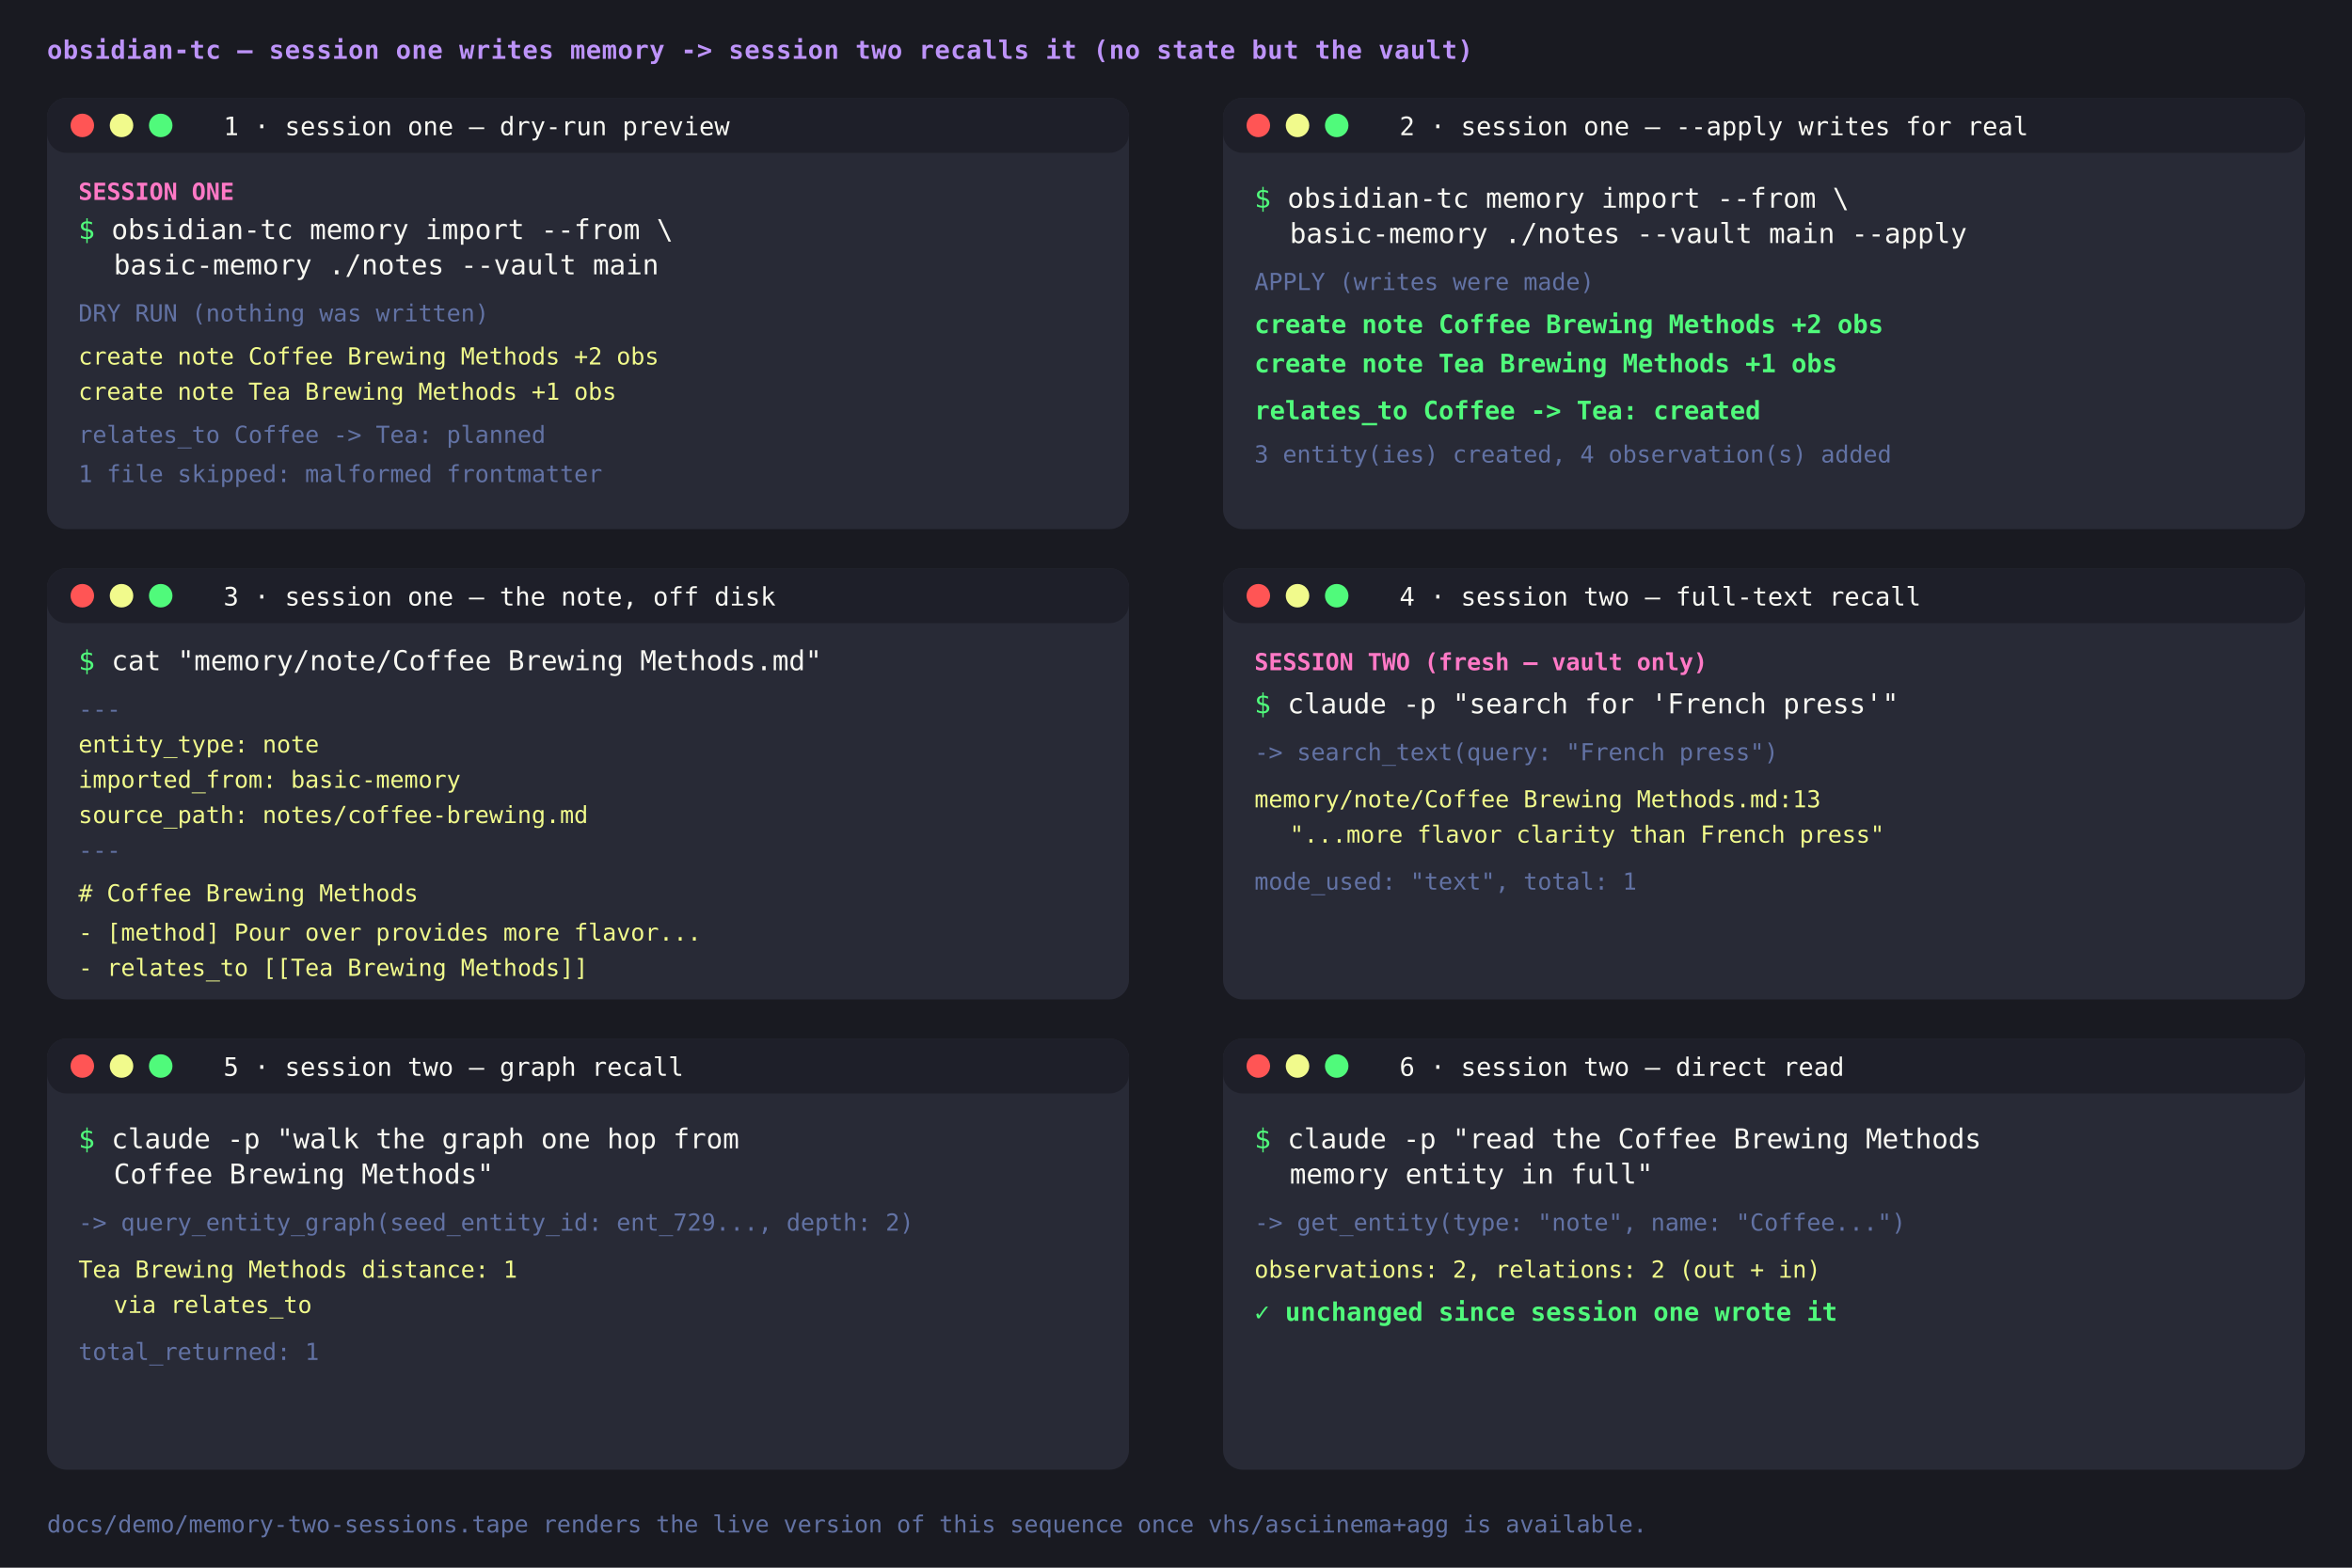
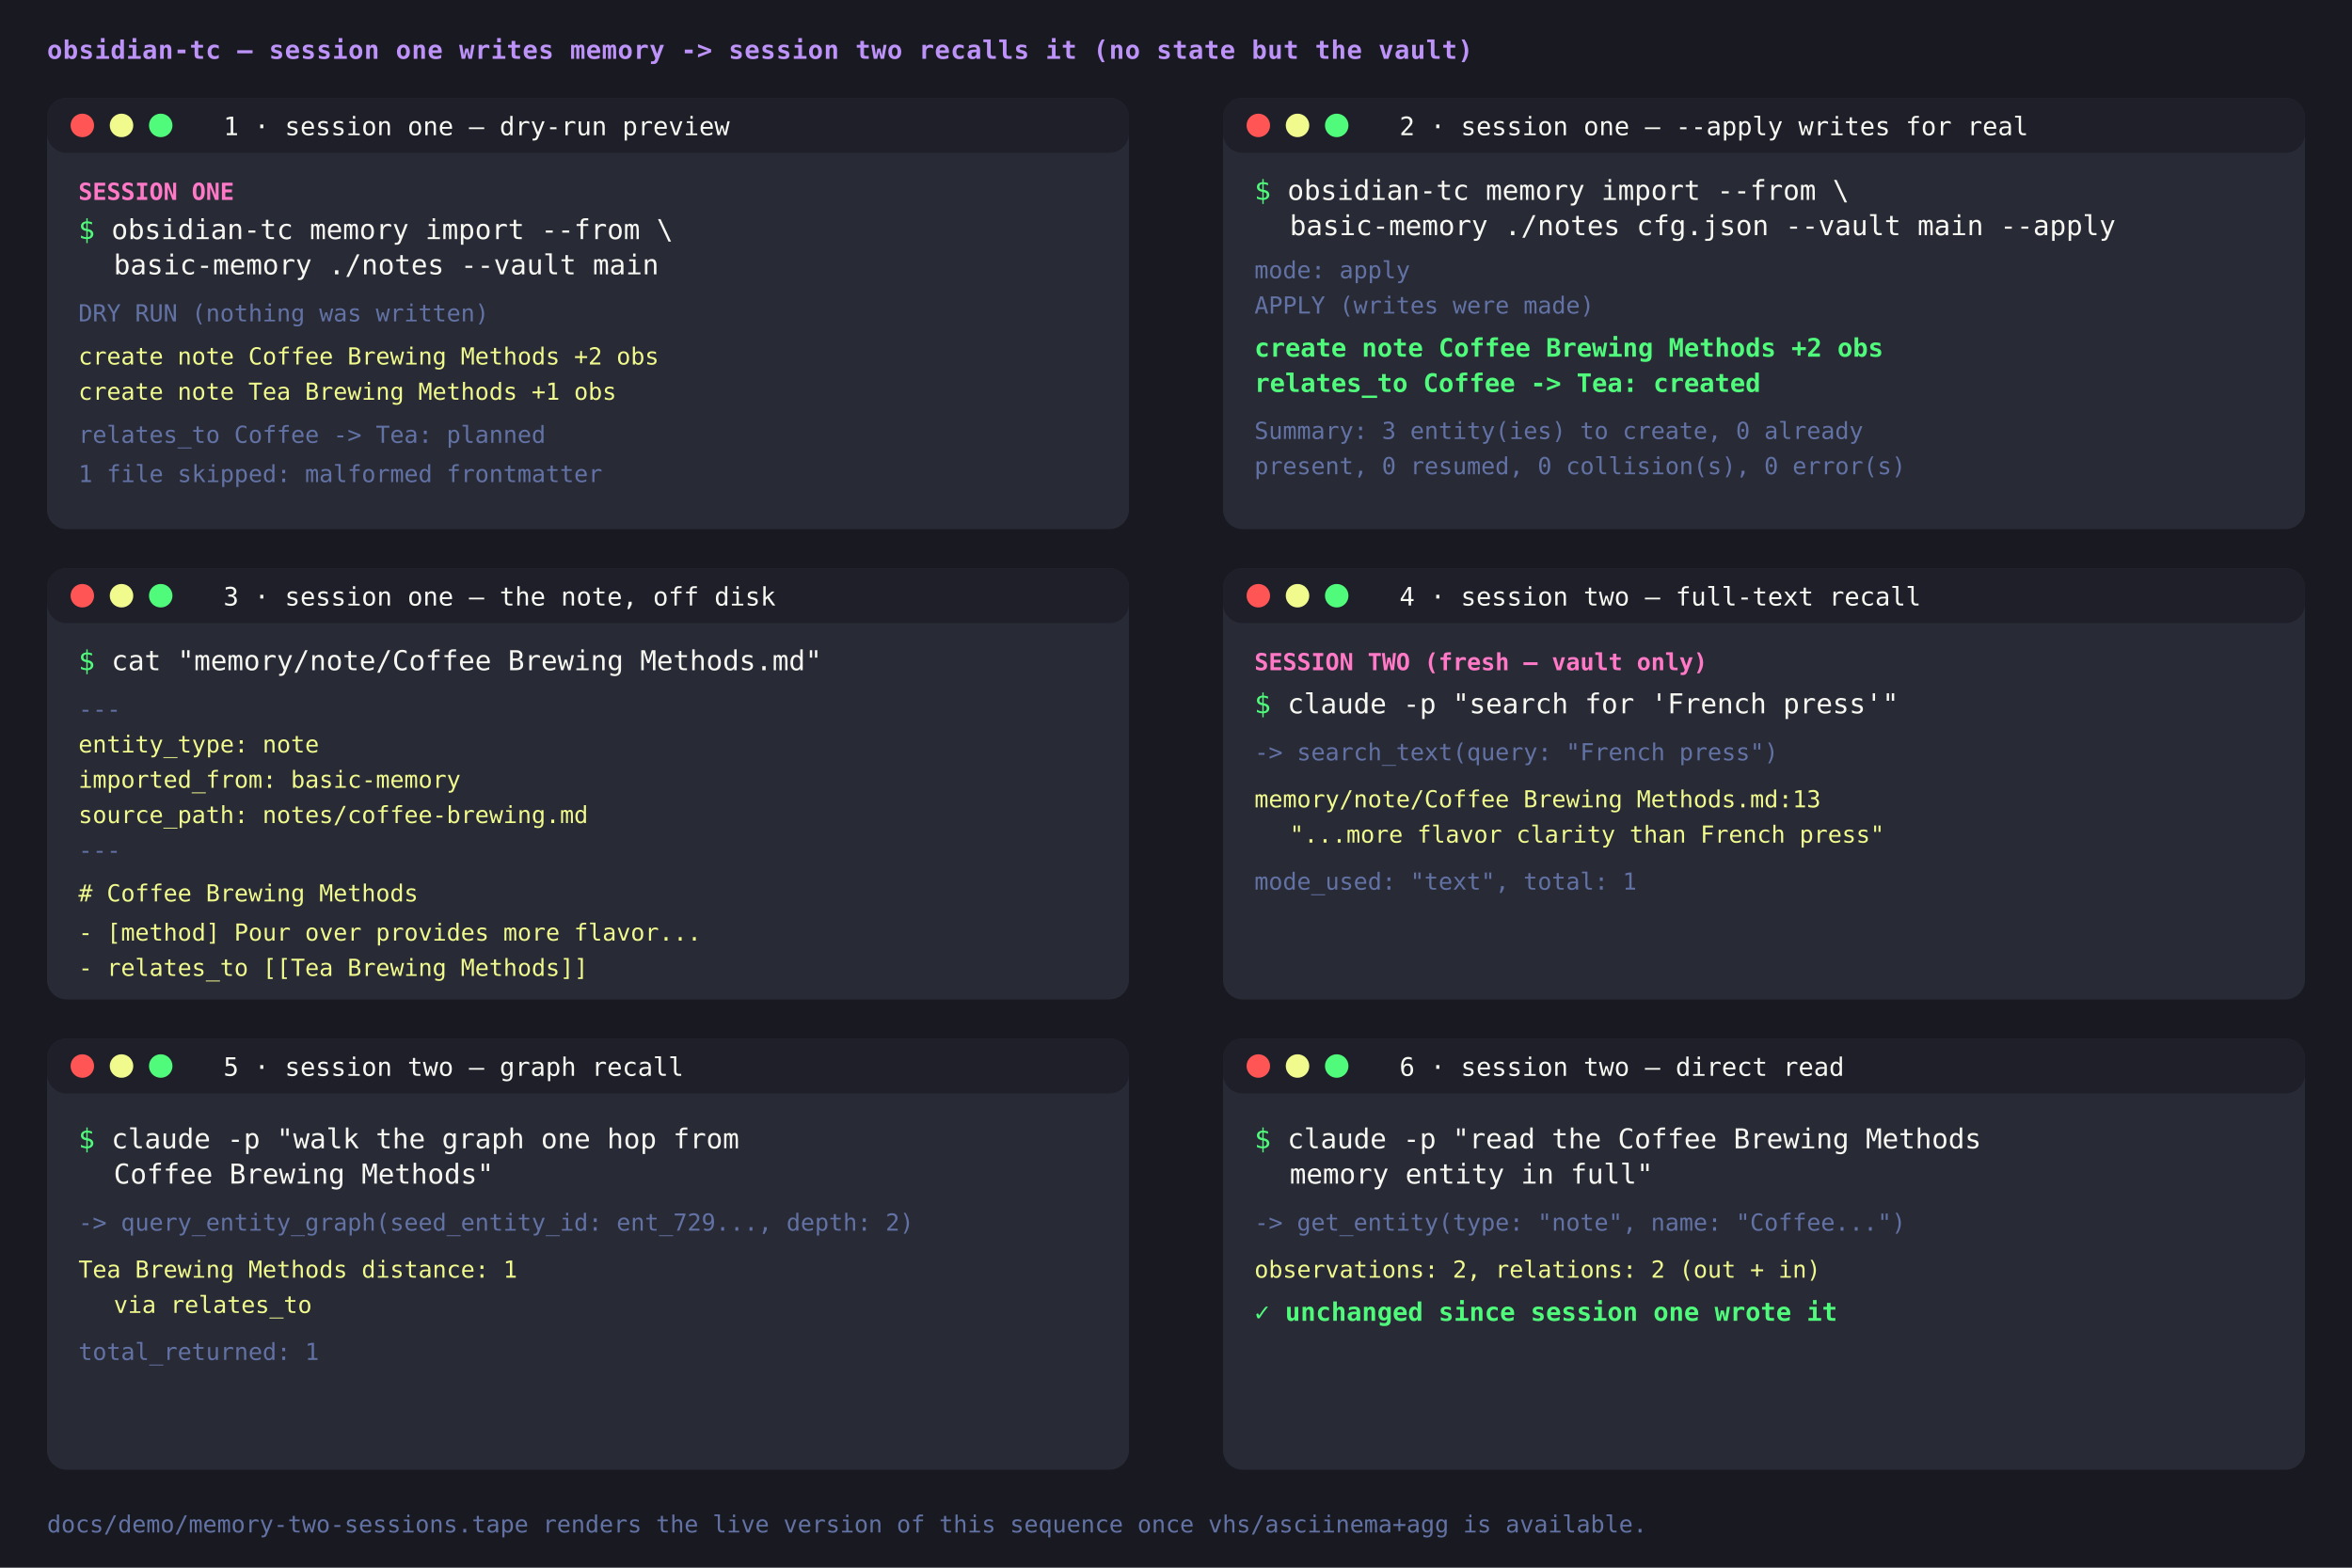
<svg xmlns="http://www.w3.org/2000/svg" viewBox="0 0 1200 800" font-family="'JetBrains Mono','Fira Code',ui-monospace,monospace">
  <defs>
    <style>
      .bg { fill: #282a36; }
      .bar { fill: #1e1f29; }
      .dot { r: 6; }
      .prompt { fill: #50fa7b; font-size: 14px; }
      .cmd { fill: #f8f8f2; font-size: 14px; }
      .out { fill: #6272a4; font-size: 12px; }
      .hit { fill: #f1fa8c; font-size: 12px; }
      .ok { fill: #50fa7b; font-size: 13px; font-weight: bold; }
      .caption { fill: #bd93f9; font-size: 13px; font-weight: bold; letter-spacing: 0.02em; }
      .panel-title { fill: #f8f8f2; font-size: 13px; }
      .section { fill: #ff79c6; font-size: 12px; font-weight: bold; }
    </style>
  </defs>
  <rect width="1200" height="800" fill="#191a21" />
  <text x="24" y="30" class="caption">obsidian-tc — session one writes memory -&gt; session two recalls it (no state but the vault)</text>
  <g transform="translate(24,50)">
    <rect class="bg" width="552" height="220" rx="10" />
    <rect class="bar" width="552" height="28" rx="10" />
    <circle class="dot" cx="18" cy="14" fill="#ff5555" />
    <circle class="dot" cx="38" cy="14" fill="#f1fa8c" />
    <circle class="dot" cx="58" cy="14" fill="#50fa7b" />
    <text x="90" y="19" class="panel-title">1 · session one — dry-run preview</text>
    <text x="16" y="52" class="section">SESSION ONE</text>
    <text x="16" y="72" class="prompt">$ <tspan class="cmd">obsidian-tc memory import --from \</tspan>
    </text>
    <text x="34" y="90" class="cmd">basic-memory ./notes --vault main</text>
    <text x="16" y="114" class="out">DRY RUN (nothing was written)</text>
    <text x="16" y="136" class="hit">create note Coffee Brewing Methods +2 obs</text>
    <text x="16" y="154" class="hit">create note Tea Brewing Methods    +1 obs</text>
    <text x="16" y="176" class="out">relates_to Coffee -&gt; Tea: planned</text>
    <text x="16" y="196" class="out">1 file skipped: malformed frontmatter</text>
  </g>
  <g transform="translate(624,50)">
    <rect class="bg" width="552" height="220" rx="10" />
    <rect class="bar" width="552" height="28" rx="10" />
    <circle class="dot" cx="18" cy="14" fill="#ff5555" />
    <circle class="dot" cx="38" cy="14" fill="#f1fa8c" />
    <circle class="dot" cx="58" cy="14" fill="#50fa7b" />
    <text x="90" y="19" class="panel-title">2 · session one — --apply writes for real</text>
-     <text x="16" y="56" class="prompt">$ <tspan class="cmd">obsidian-tc memory import --from \</tspan>
+     <text x="16" y="52" class="prompt">$ <tspan class="cmd">obsidian-tc memory import --from \</tspan>
    </text>
-     <text x="34" y="74" class="cmd">basic-memory ./notes --vault main --apply</text>
-     <text x="16" y="98" class="out">APPLY (writes were made)</text>
-     <text x="16" y="120" class="ok">create note Coffee Brewing Methods +2 obs</text>
-     <text x="16" y="140" class="ok">create note Tea Brewing Methods    +1 obs</text>
-     <text x="16" y="164" class="ok">relates_to Coffee -&gt; Tea: created</text>
-     <text x="16" y="186" class="out">3 entity(ies) created, 4 observation(s) added</text>
+     <text x="34" y="70" class="cmd">basic-memory ./notes cfg.json --vault main --apply</text>
+     <text x="16" y="92" class="out">mode: apply</text>
+     <text x="16" y="110" class="out">APPLY (writes were made)</text>
+     <text x="16" y="132" class="ok">create note Coffee Brewing Methods +2 obs</text>
+     <text x="16" y="150" class="ok">relates_to Coffee -&gt; Tea: created</text>
+     <text x="16" y="174" class="out">Summary: 3 entity(ies) to create, 0 already</text>
+     <text x="16" y="192" class="out">present, 0 resumed, 0 collision(s), 0 error(s)</text>
  </g>
  <g transform="translate(24,290)">
    <rect class="bg" width="552" height="220" rx="10" />
    <rect class="bar" width="552" height="28" rx="10" />
    <circle class="dot" cx="18" cy="14" fill="#ff5555" />
    <circle class="dot" cx="38" cy="14" fill="#f1fa8c" />
    <circle class="dot" cx="58" cy="14" fill="#50fa7b" />
    <text x="90" y="19" class="panel-title">3 · session one — the note, off disk</text>
    <text x="16" y="52" class="prompt">$ <tspan class="cmd">cat "memory/note/Coffee Brewing Methods.md"</tspan>
    </text>
    <text x="16" y="76" class="out">---</text>
    <text x="16" y="94" class="hit">entity_type: note</text>
    <text x="16" y="112" class="hit">imported_from: basic-memory</text>
    <text x="16" y="130" class="hit">source_path: notes/coffee-brewing.md</text>
    <text x="16" y="148" class="out">---</text>
    <text x="16" y="170" class="hit"># Coffee Brewing Methods</text>
    <text x="16" y="190" class="hit">- [method] Pour over provides more flavor...</text>
    <text x="16" y="208" class="hit">- relates_to [[Tea Brewing Methods]]</text>
  </g>
  <g transform="translate(624,290)">
    <rect class="bg" width="552" height="220" rx="10" />
    <rect class="bar" width="552" height="28" rx="10" />
    <circle class="dot" cx="18" cy="14" fill="#ff5555" />
    <circle class="dot" cx="38" cy="14" fill="#f1fa8c" />
    <circle class="dot" cx="58" cy="14" fill="#50fa7b" />
    <text x="90" y="19" class="panel-title">4 · session two — full-text recall</text>
    <text x="16" y="52" class="section">SESSION TWO (fresh — vault only)</text>
    <text x="16" y="74" class="prompt">$ <tspan class="cmd">claude -p "search for 'French press'"</tspan>
    </text>
    <text x="16" y="98" class="out">-&gt; search_text(query: "French press")</text>
    <text x="16" y="122" class="hit">memory/note/Coffee Brewing Methods.md:13</text>
    <text x="34" y="140" class="hit">"...more flavor clarity than French press"</text>
    <text x="16" y="164" class="out">mode_used: "text", total: 1</text>
  </g>
  <g transform="translate(24,530)">
    <rect class="bg" width="552" height="220" rx="10" />
    <rect class="bar" width="552" height="28" rx="10" />
    <circle class="dot" cx="18" cy="14" fill="#ff5555" />
    <circle class="dot" cx="38" cy="14" fill="#f1fa8c" />
    <circle class="dot" cx="58" cy="14" fill="#50fa7b" />
    <text x="90" y="19" class="panel-title">5 · session two — graph recall</text>
    <text x="16" y="56" class="prompt">$ <tspan class="cmd">claude -p "walk the graph one hop from</tspan>
    </text>
    <text x="34" y="74" class="cmd">Coffee Brewing Methods"</text>
    <text x="16" y="98" class="out">-&gt; query_entity_graph(seed_entity_id: ent_729..., depth: 2)</text>
    <text x="16" y="122" class="hit">Tea Brewing Methods  distance: 1</text>
    <text x="34" y="140" class="hit">via relates_to</text>
    <text x="16" y="164" class="out">total_returned: 1</text>
  </g>
  <g transform="translate(624,530)">
    <rect class="bg" width="552" height="220" rx="10" />
    <rect class="bar" width="552" height="28" rx="10" />
    <circle class="dot" cx="18" cy="14" fill="#ff5555" />
    <circle class="dot" cx="38" cy="14" fill="#f1fa8c" />
    <circle class="dot" cx="58" cy="14" fill="#50fa7b" />
    <text x="90" y="19" class="panel-title">6 · session two — direct read</text>
    <text x="16" y="56" class="prompt">$ <tspan class="cmd">claude -p "read the Coffee Brewing Methods</tspan>
    </text>
    <text x="34" y="74" class="cmd">memory entity in full"</text>
    <text x="16" y="98" class="out">-&gt; get_entity(type: "note", name: "Coffee...")</text>
    <text x="16" y="122" class="hit">observations: 2, relations: 2 (out + in)</text>
    <text x="16" y="144" class="ok">✓ unchanged since session one wrote it</text>
  </g>
  <text x="24" y="782" class="out">docs/demo/memory-two-sessions.tape renders the live version of this sequence once vhs/asciinema+agg is available.</text>
</svg>
